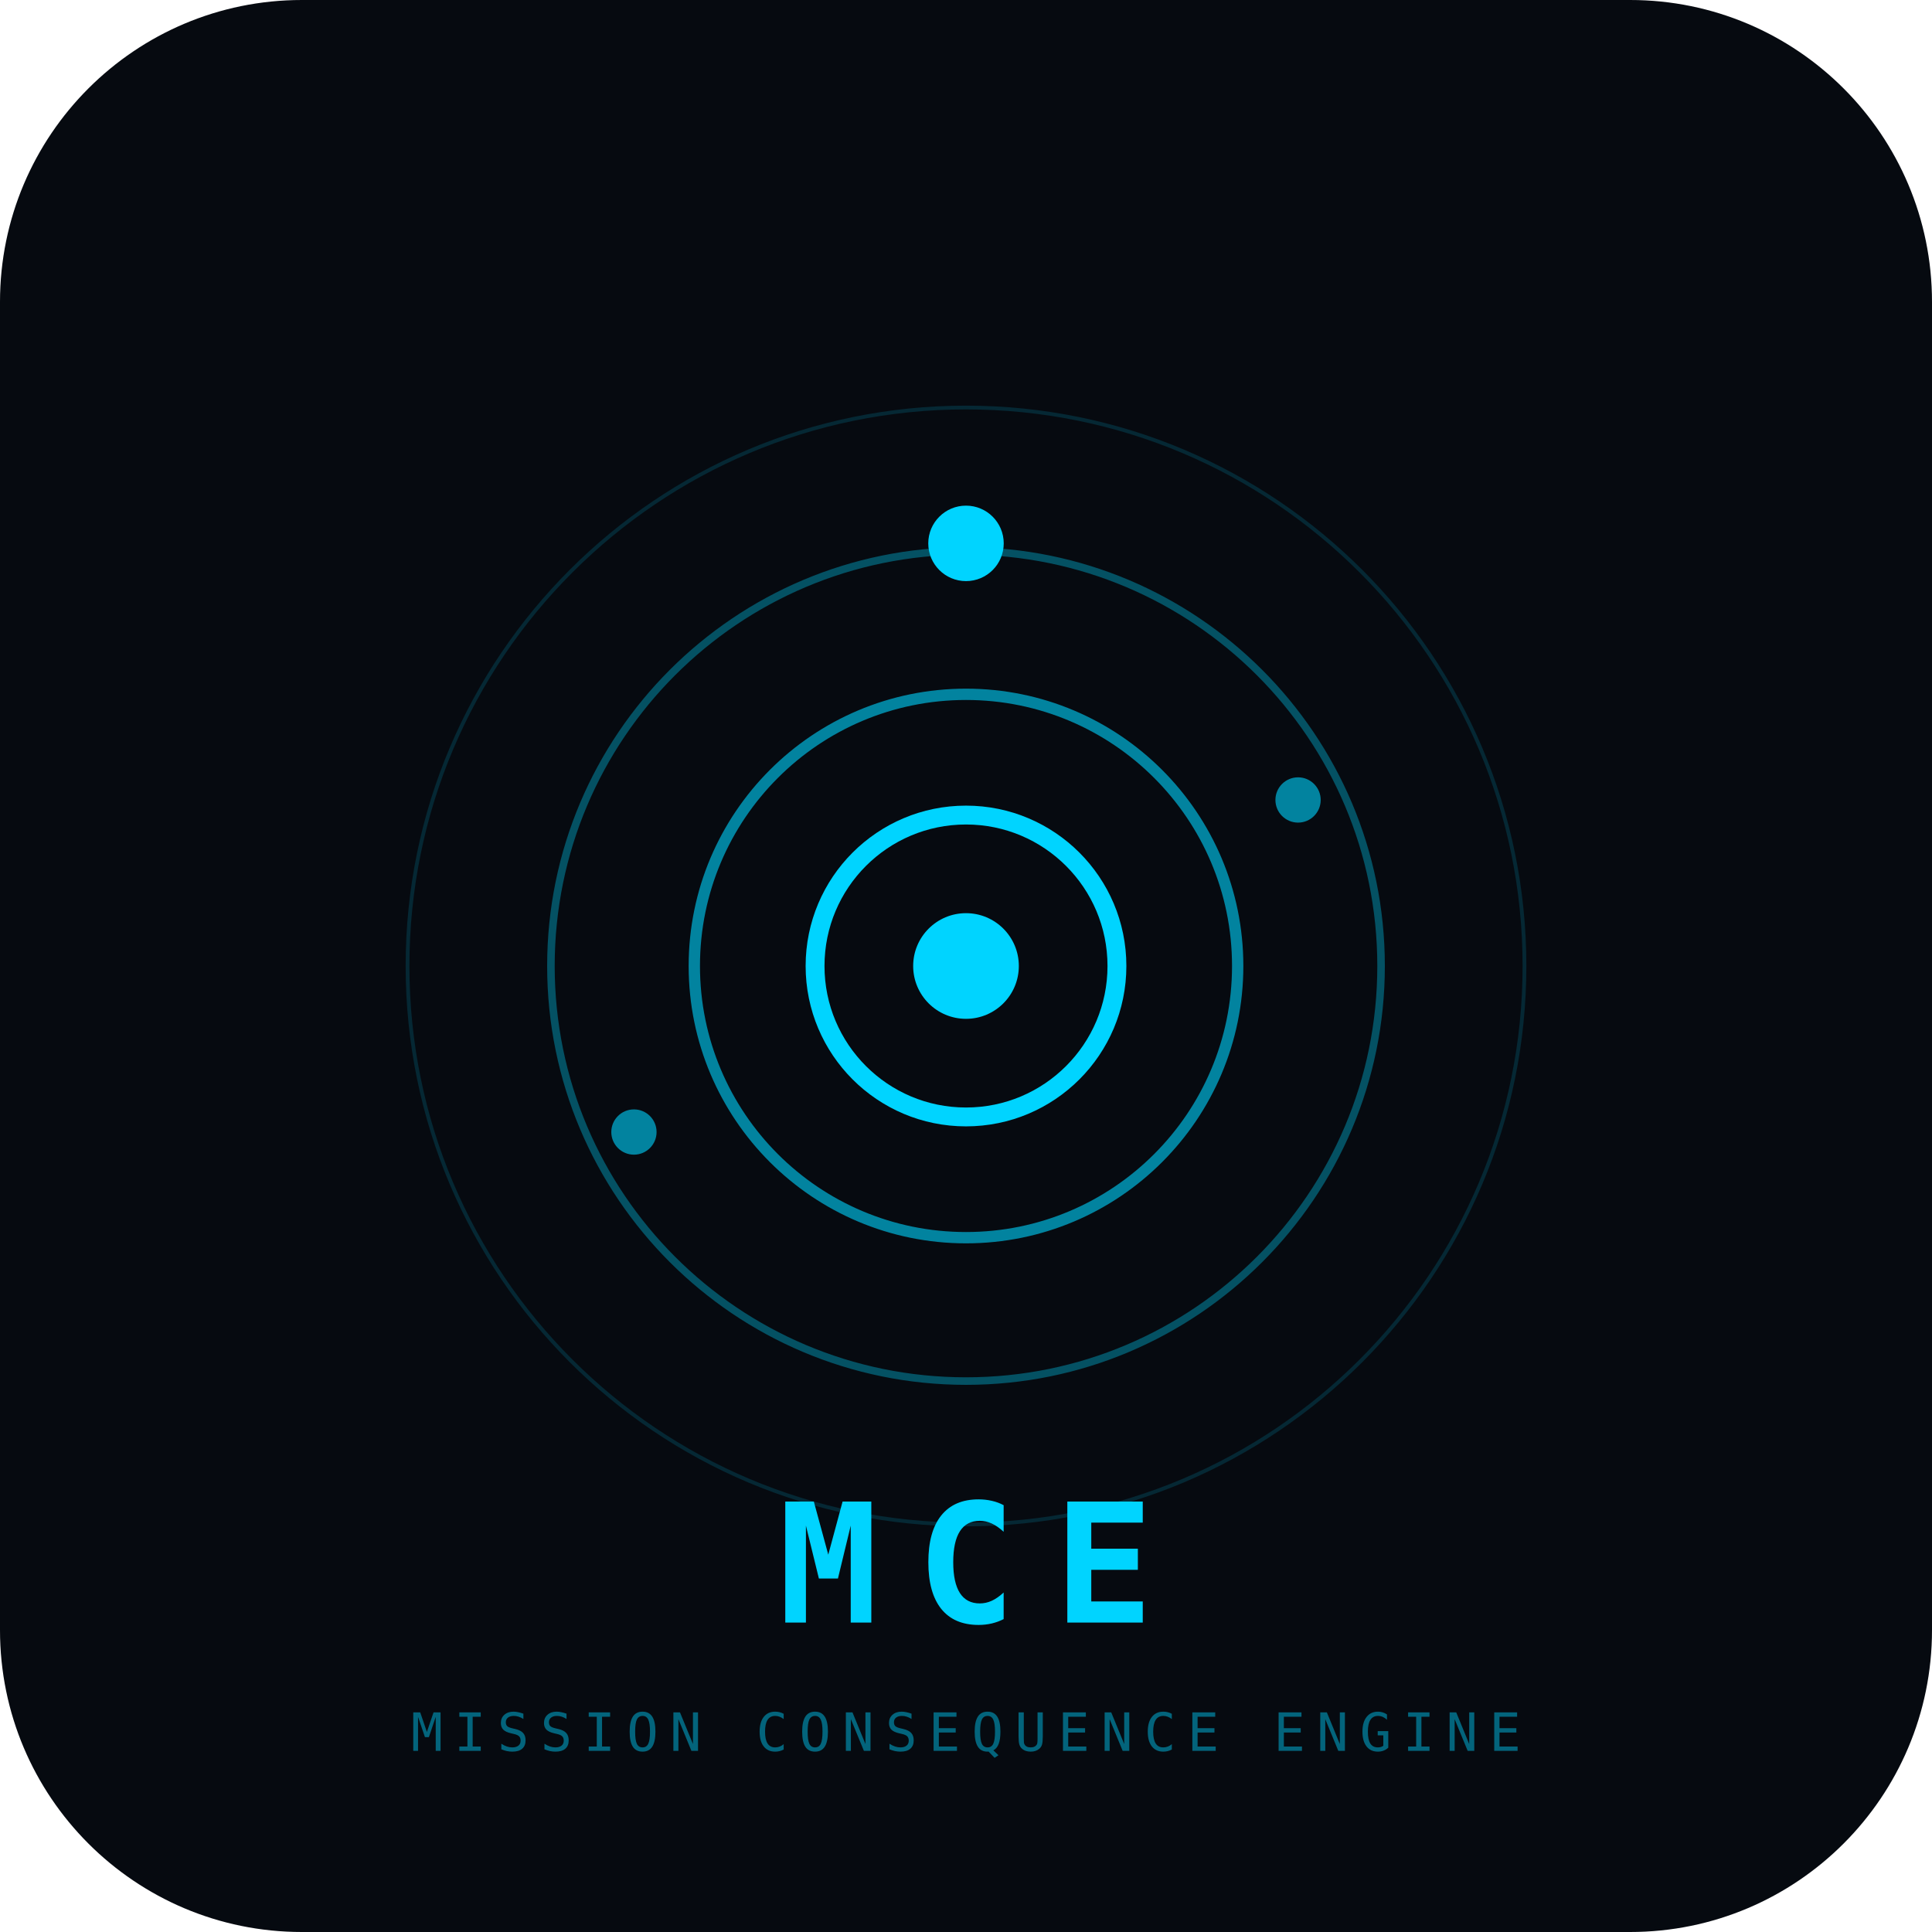
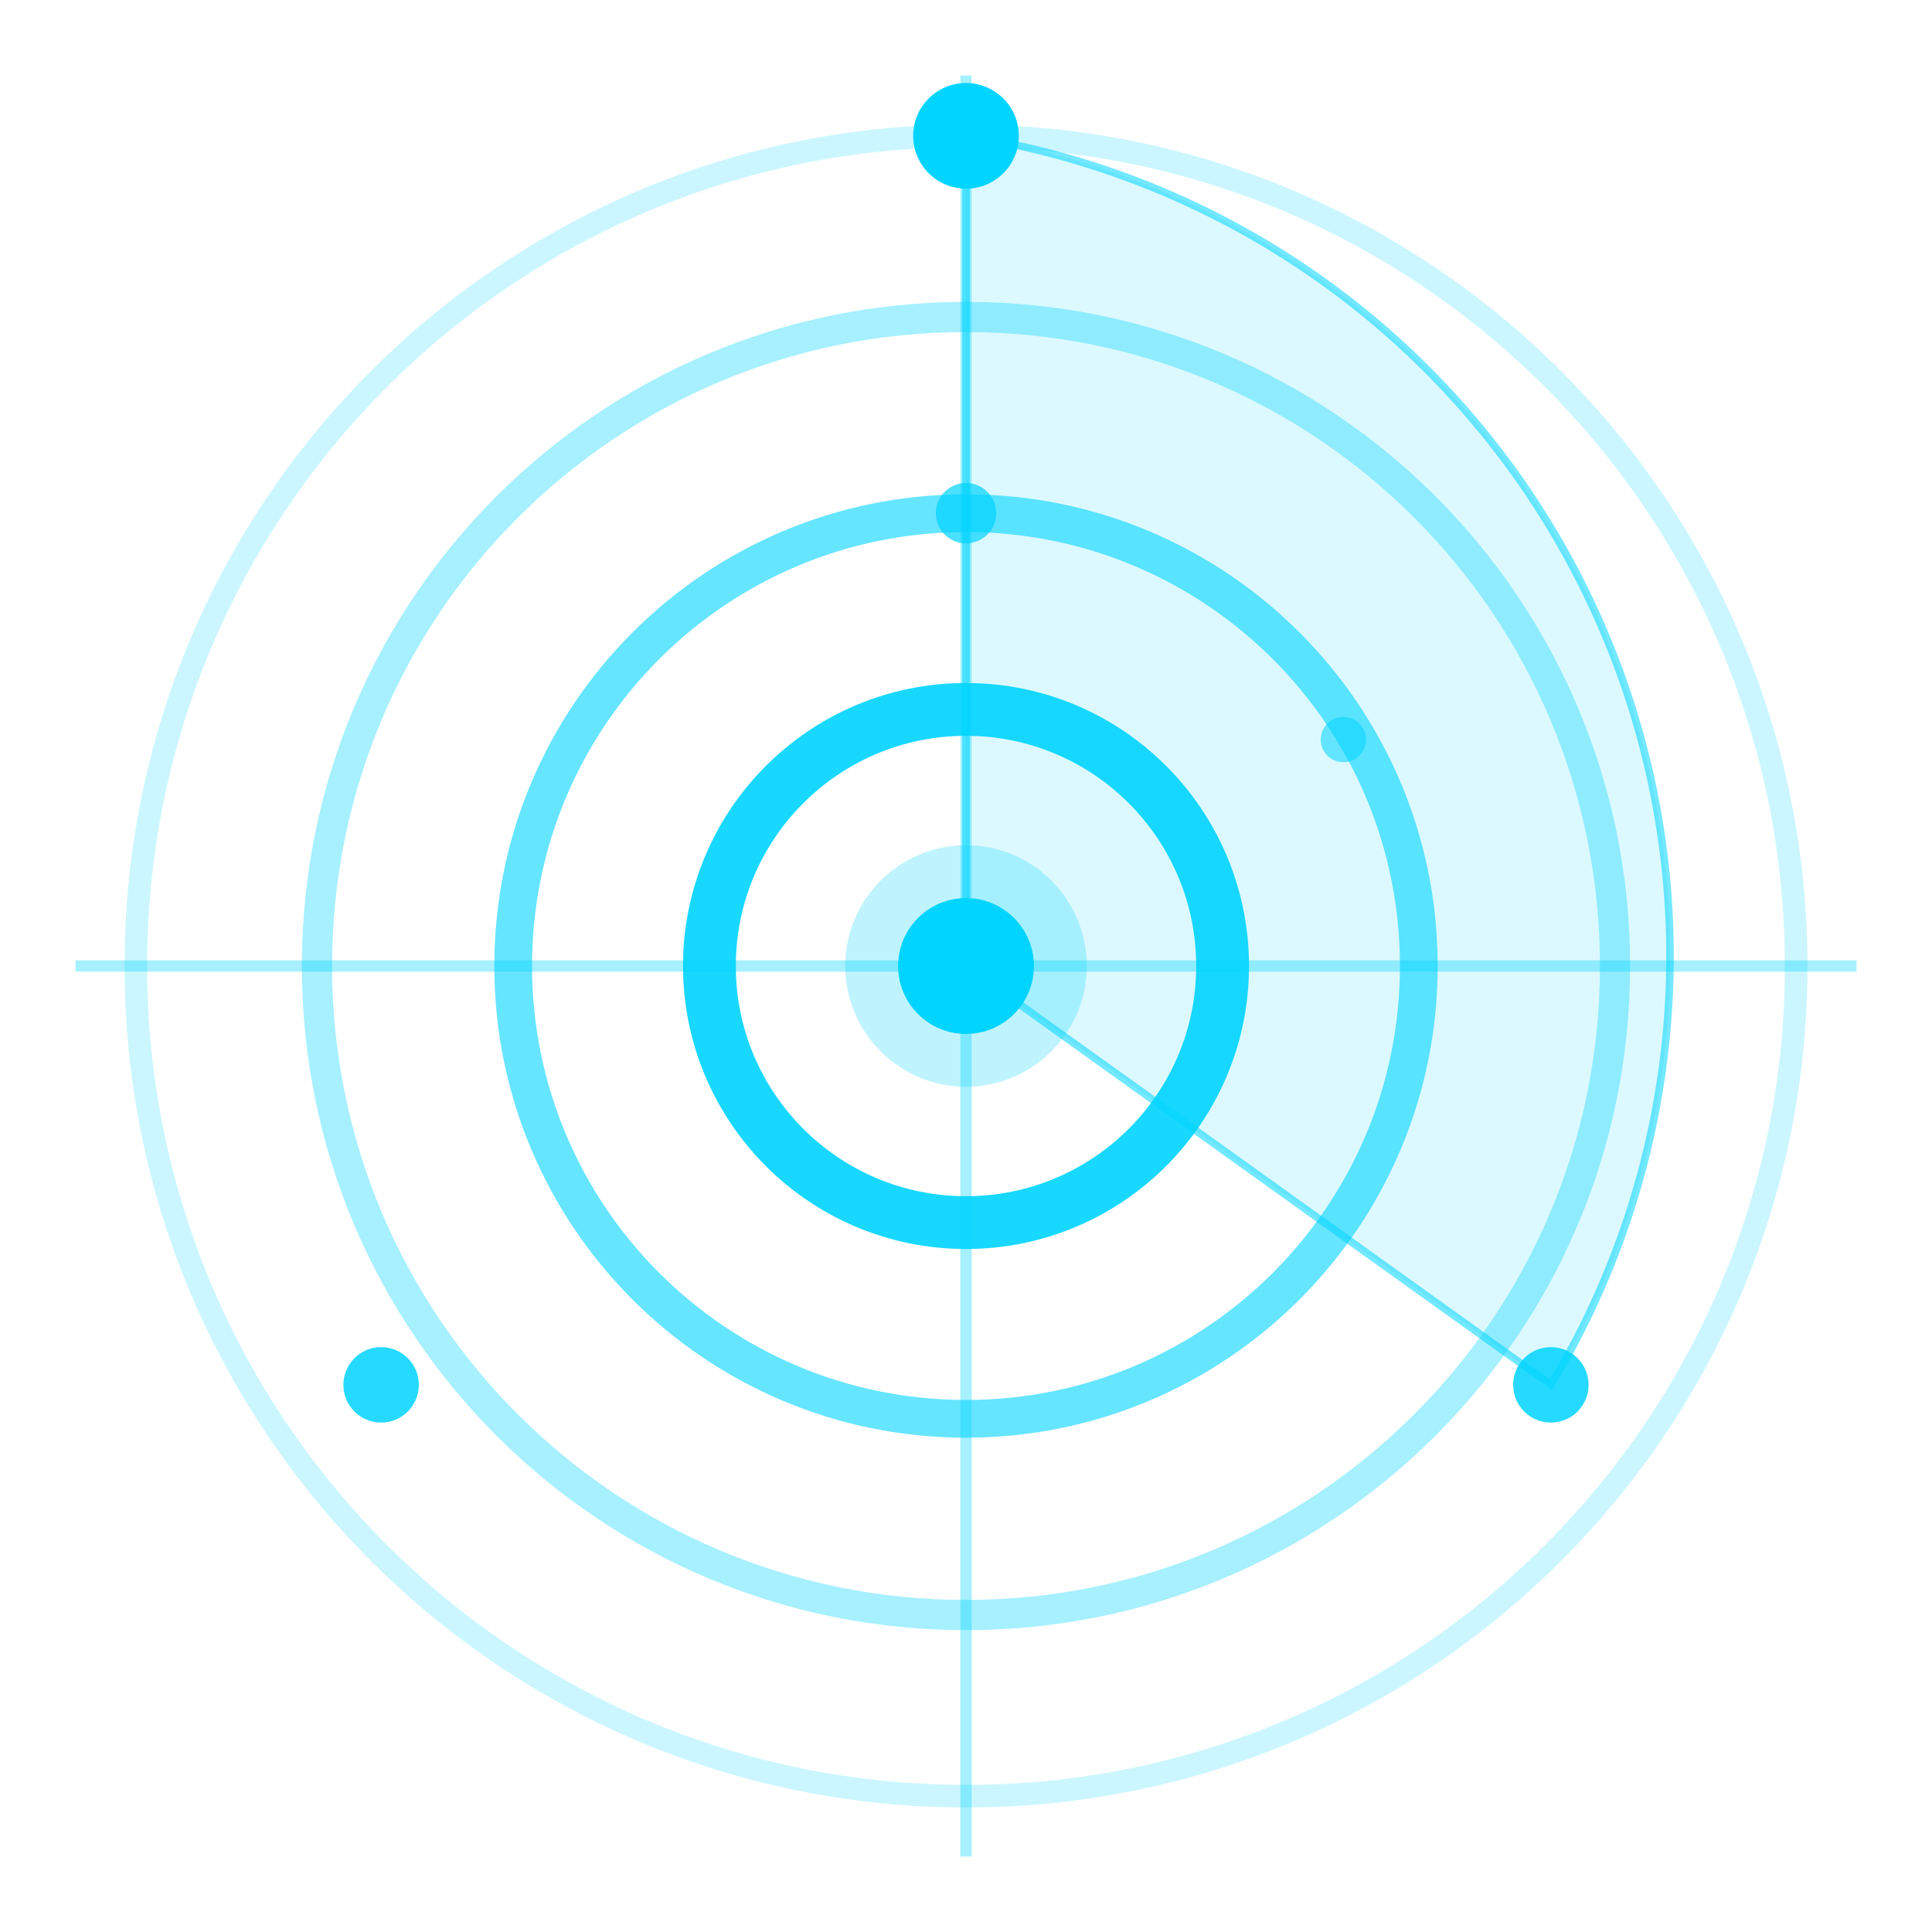
<svg xmlns="http://www.w3.org/2000/svg" width="512" height="512" viewBox="0 0 512 512">
-   <rect width="512" height="512" rx="80" fill="#060a10" />
-   <circle cx="256" cy="256" r="148" fill="none" stroke="rgba(0,212,255,0.15)" stroke-width="1" />
-   <circle cx="256" cy="256" r="110" fill="none" stroke="rgba(0,212,255,0.35)" stroke-width="2" />
-   <circle cx="256" cy="256" r="72" fill="none" stroke="rgba(0,212,255,0.6)" stroke-width="3" />
-   <circle cx="256" cy="256" r="40" fill="none" stroke="#00d4ff" stroke-width="5" />
-   <circle cx="256" cy="256" r="14" fill="#00d4ff" />
-   <circle cx="256" cy="144" r="10" fill="#00d4ff" />
-   <circle cx="344" cy="212" r="6" fill="rgba(0,212,255,0.6)" />
-   <circle cx="168" cy="300" r="6" fill="rgba(0,212,255,0.6)" />
-   <text x="256" y="430" text-anchor="middle" font-family="monospace" font-size="44" font-weight="bold" letter-spacing="10" fill="#00d4ff">MCE</text>
-   <text x="256" y="464" text-anchor="middle" font-family="monospace" font-size="14" letter-spacing="3" fill="rgba(0,212,255,0.45)">MISSION CONSEQUENCE ENGINE</text>
+   <circle cx="256" cy="256" r="220" fill="none" stroke="#00d4ff" stroke-width="6" stroke-opacity="0.20" />
+   <circle cx="256" cy="256" r="172" fill="none" stroke="#00d4ff" stroke-width="8" stroke-opacity="0.35" />
+   <circle cx="256" cy="256" r="120" fill="none" stroke="#00d4ff" stroke-width="10" stroke-opacity="0.60" />
+   <circle cx="256" cy="256" r="68" fill="none" stroke="#00d4ff" stroke-width="14" stroke-opacity="0.90" />
+   <line x1="256" y1="20" x2="256" y2="492" stroke="#00d4ff" stroke-width="3" stroke-opacity="0.35" />
+   <line x1="20" y1="256" x2="492" y2="256" stroke="#00d4ff" stroke-width="3" stroke-opacity="0.35" />
+   <path d="M256 256 L256 36 A220 220 0 0 1 411 367 Z" fill="rgba(0,212,255,0.14)" stroke="#00d4ff" stroke-width="2" stroke-opacity="0.55" />
+   <circle cx="256" cy="256" r="32" fill="rgba(0,212,255,0.25)" />
+   <circle cx="256" cy="256" r="18" fill="#00d4ff" />
+   <circle cx="256" cy="36" r="14" fill="#00d4ff" />
+   <circle cx="411" cy="367" r="10" fill="#00d4ff" fill-opacity="0.85" />
+   <circle cx="101" cy="367" r="10" fill="#00d4ff" fill-opacity="0.85" />
+   <circle cx="256" cy="136" r="8" fill="#00d4ff" fill-opacity="0.70" />
+   <circle cx="356" cy="196" r="6" fill="#00d4ff" fill-opacity="0.55" />
</svg>
